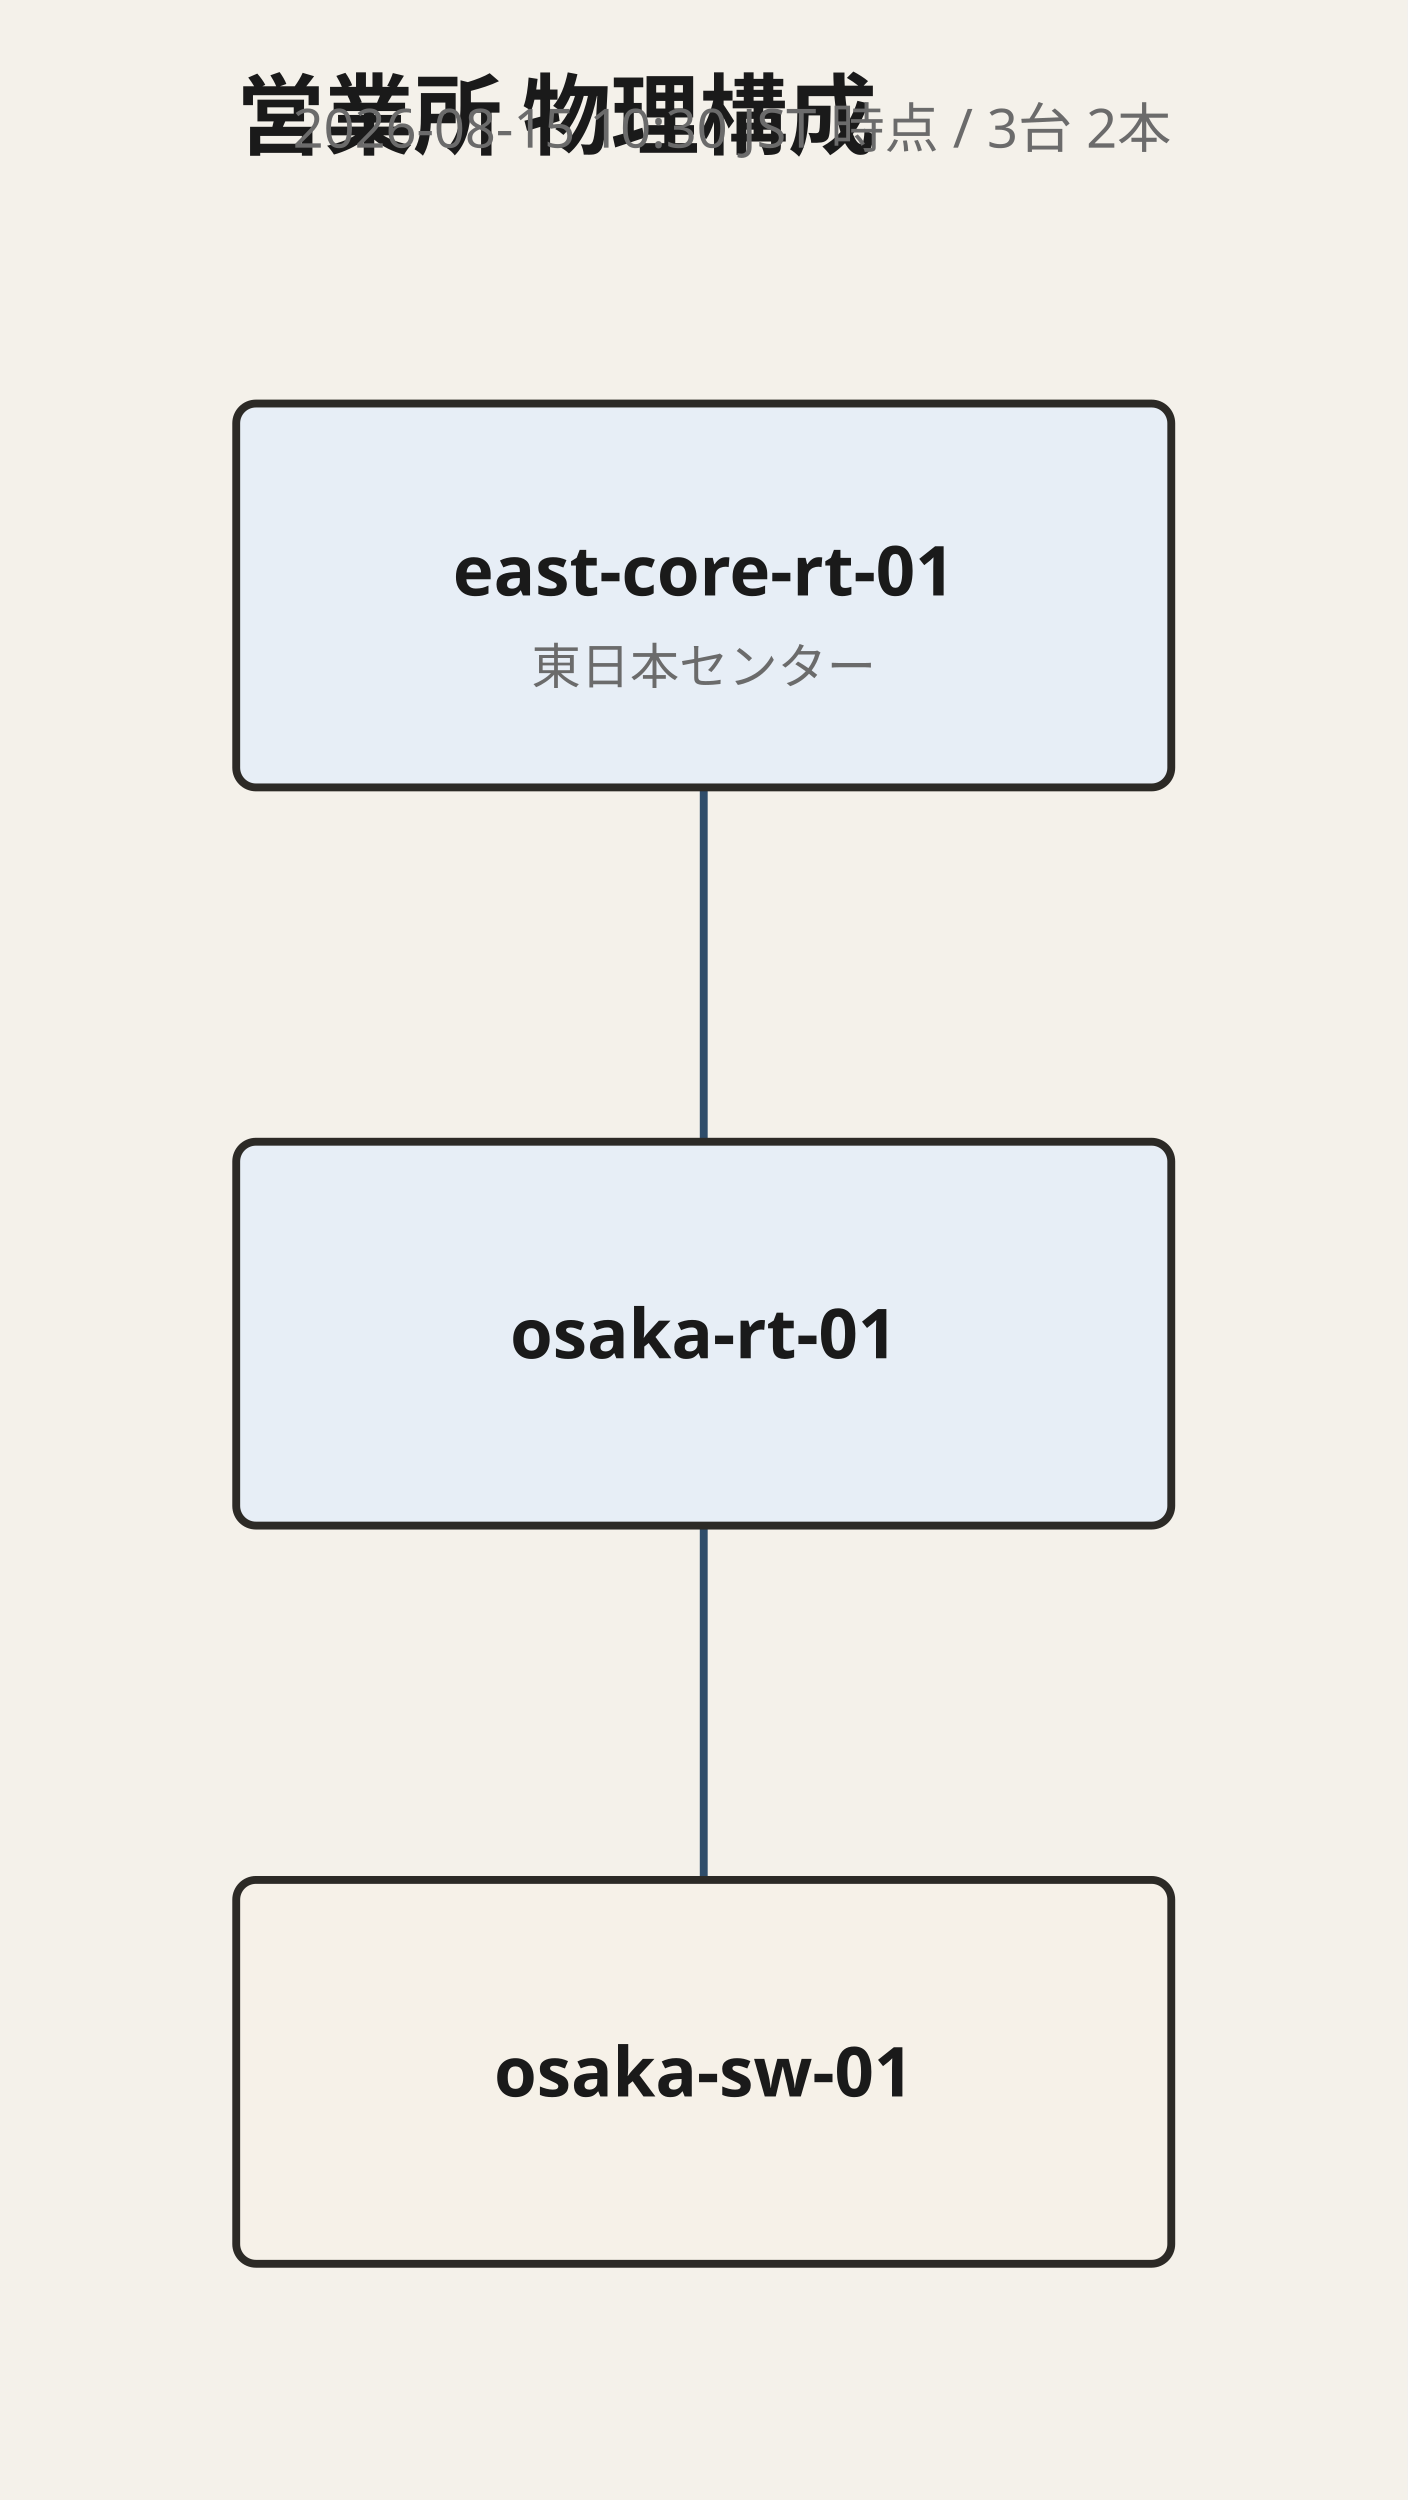
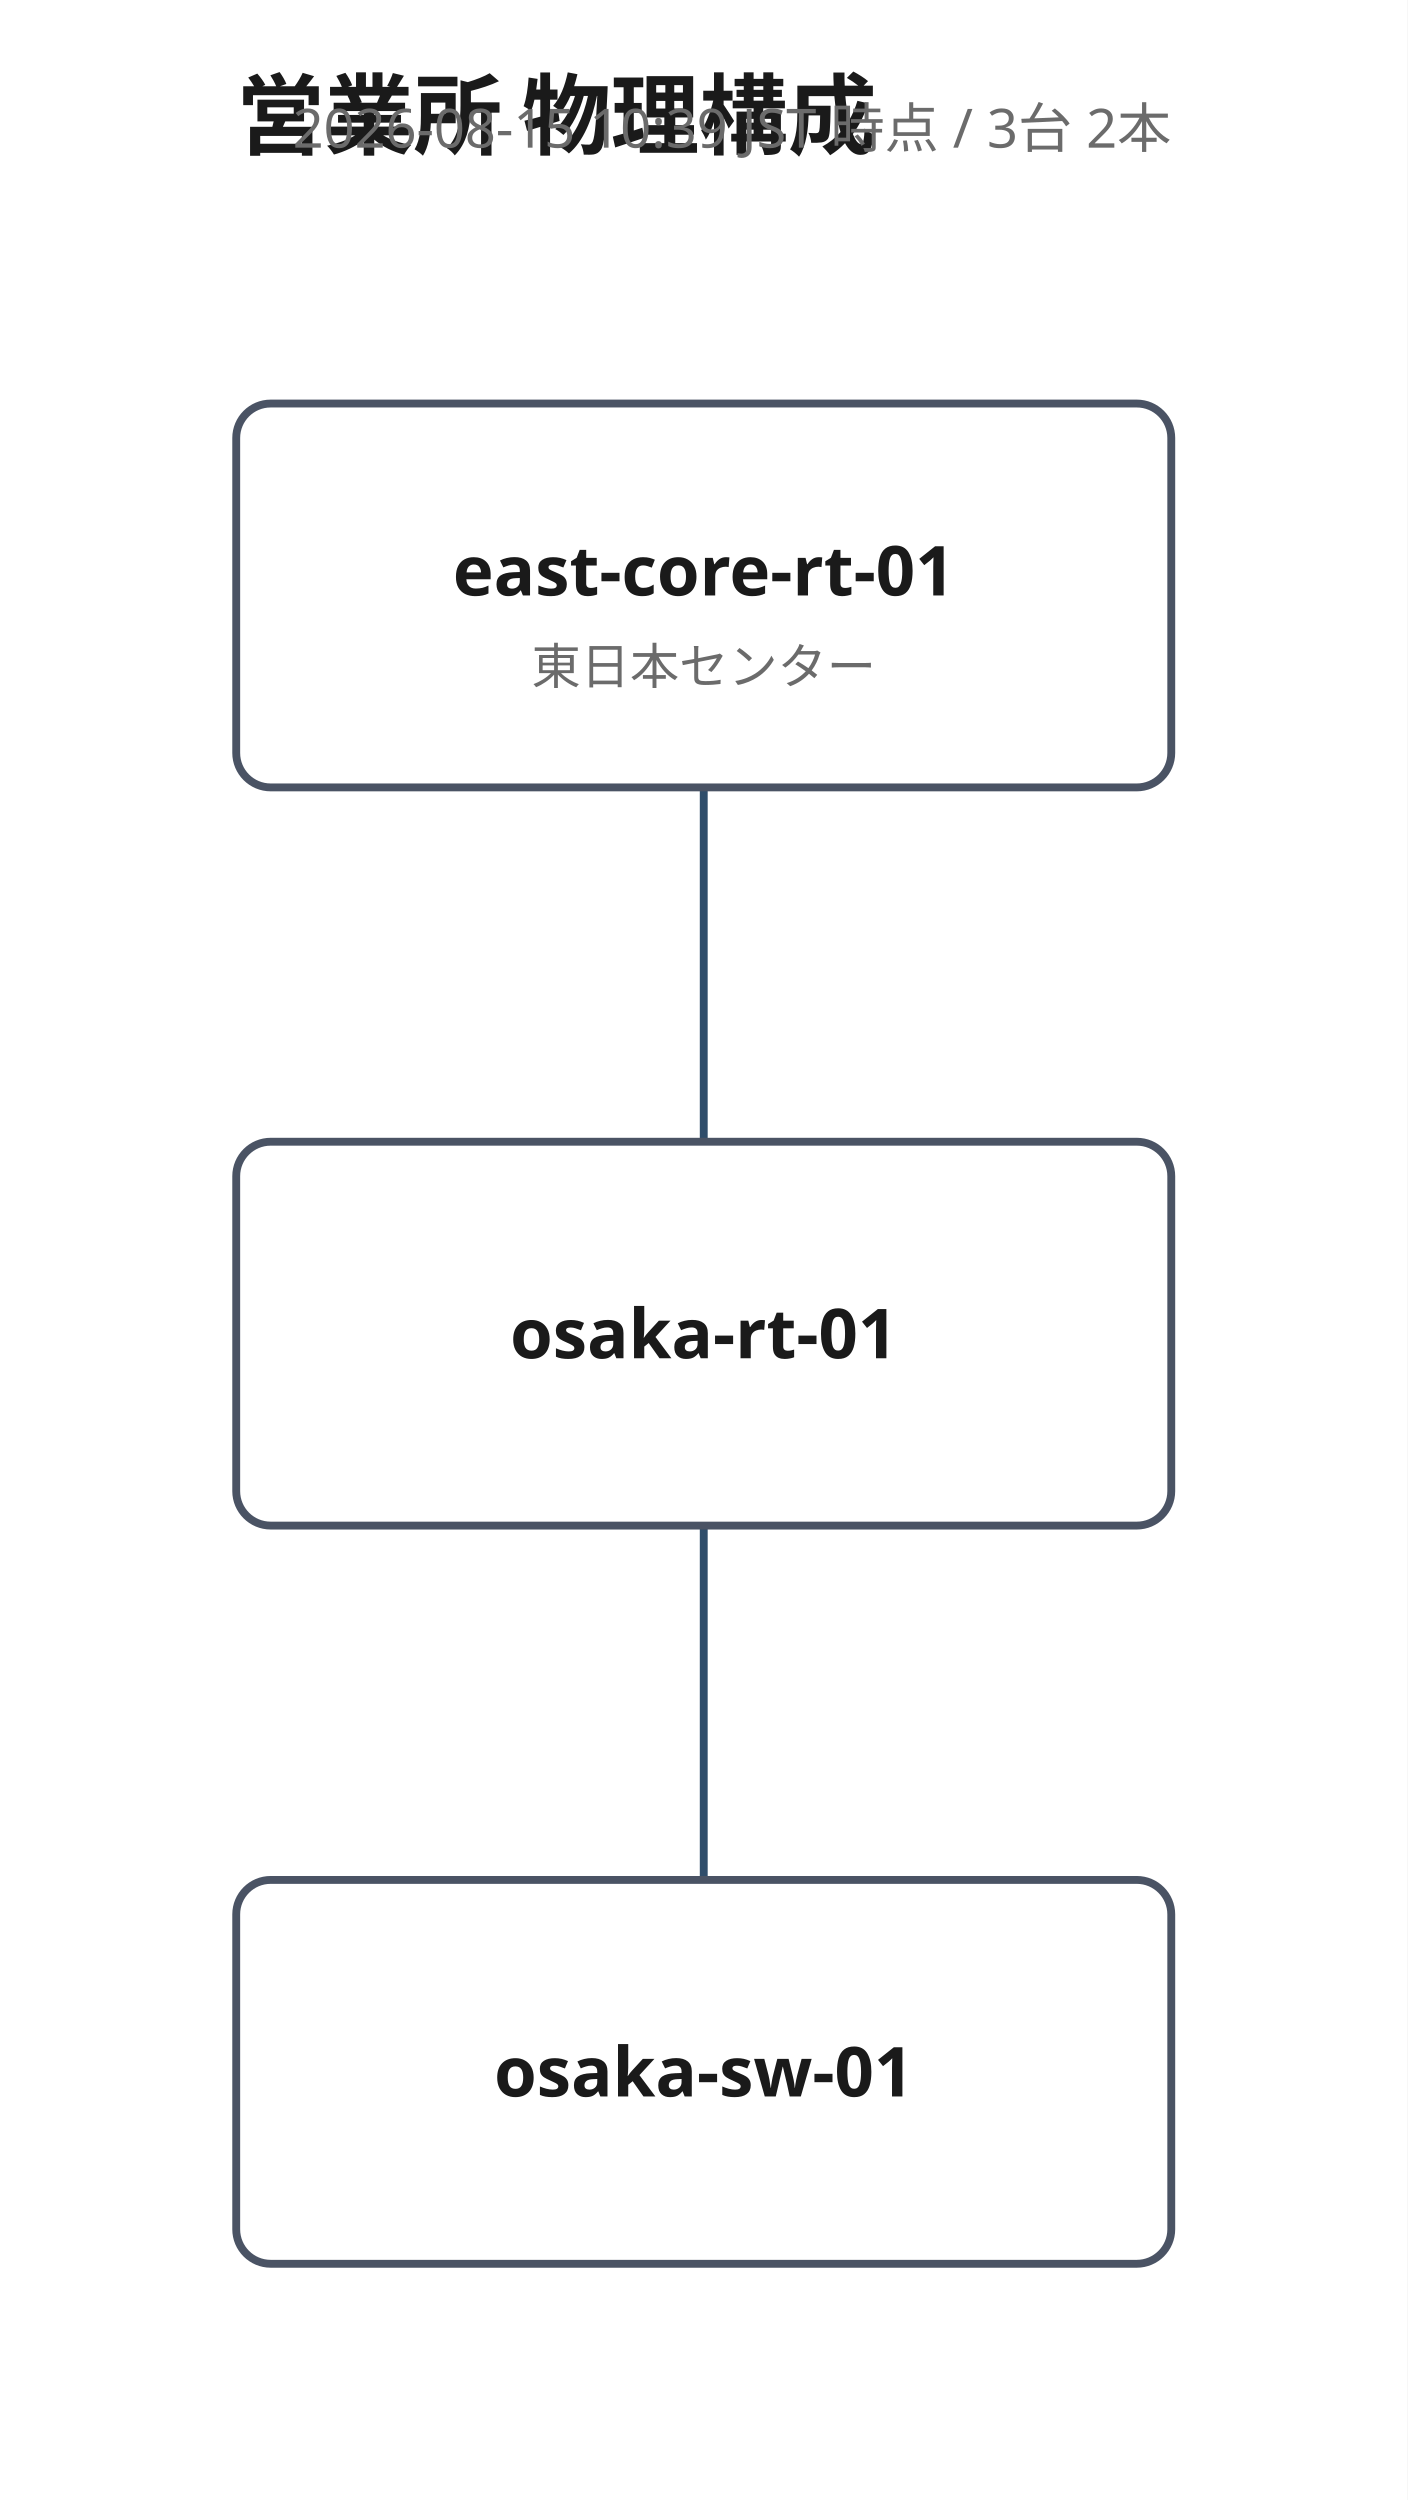
<svg xmlns="http://www.w3.org/2000/svg" width="286" height="508" viewBox="0 0 286 508" font-family="'Yu Gothic', 'Hiragino Kaku Gothic ProN', Meiryo, 'Noto Sans JP', sans-serif">
-   <rect width="100%" height="100%" fill="#f4f1ea" />
+   <rect width="100%" height="100%" fill="#ffffff" />
  <text x="48" y="30" font-size="18" font-weight="700" fill="#1a1a1a">営業所 物理構成</text>
-   <text x="238" y="30" font-size="11" fill="#6b6b6b" text-anchor="end">2026-08-15 10:30 JST 時点 / 3台 2本</text>
+   <text x="238" y="30" font-size="11" fill="#6b6b6b" text-anchor="end">2026-08-15 10:39 JST 時点 / 3台 2本</text>
  <polyline points="143,232 143,188 143,188 143,160" fill="none" stroke="#2f4d6a" stroke-width="1.6" />
  <text class="port-label" x="150.0" y="219.0" font-size="10" fill="#2f6fb5" text-anchor="middle" paint-order="stroke" stroke="#ffffff" stroke-width="3" />
  <text class="port-label" x="15.0" y="167.0" font-size="10" fill="#2f6fb5" text-anchor="middle" paint-order="stroke" stroke="#ffffff" stroke-width="3" />
  <polyline points="143,310 143,354 143,354 143,382" fill="none" stroke="#2f4d6a" stroke-width="1.6" />
  <text class="port-label" x="26.0" y="317.0" font-size="10" fill="#2f6fb5" text-anchor="middle" paint-order="stroke" stroke="#ffffff" stroke-width="3" />
  <text class="port-label" x="150.0" y="369.0" font-size="10" fill="#2f6fb5" text-anchor="middle" paint-order="stroke" stroke="#ffffff" stroke-width="3" />
  <g>
-     <rect x="48" y="82" width="190" height="78" rx="4" fill="#e7eef6" stroke="#2c2a26" stroke-width="1.6" />
+     <rect x="48" y="82" width="190" height="78" rx="7" fill="#ffffff" stroke="#4a5364" stroke-width="1.6" />
    <text x="143" y="121" font-size="14" font-weight="700" fill="#1a1a1a" text-anchor="middle">east-core-rt-01</text>
    <text x="143" y="139" font-size="10" fill="#6b6b6b" text-anchor="middle">東日本センター</text>
  </g>
  <g>
-     <rect x="48" y="232" width="190" height="78" rx="4" fill="#e7eef6" stroke="#2c2a26" stroke-width="1.6" />
+     <rect x="48" y="232" width="190" height="78" rx="7" fill="#ffffff" stroke="#4a5364" stroke-width="1.6" />
    <text x="143" y="276" font-size="14" font-weight="700" fill="#1a1a1a" text-anchor="middle">osaka-rt-01</text>
  </g>
  <g>
-     <rect x="48" y="382" width="190" height="78" rx="4" fill="#f6f1e8" stroke="#2c2a26" stroke-width="1.6" />
+     <rect x="48" y="382" width="190" height="78" rx="7" fill="#ffffff" stroke="#4a5364" stroke-width="1.6" />
    <text x="143" y="426" font-size="14" font-weight="700" fill="#1a1a1a" text-anchor="middle">osaka-sw-01</text>
  </g>
</svg>
